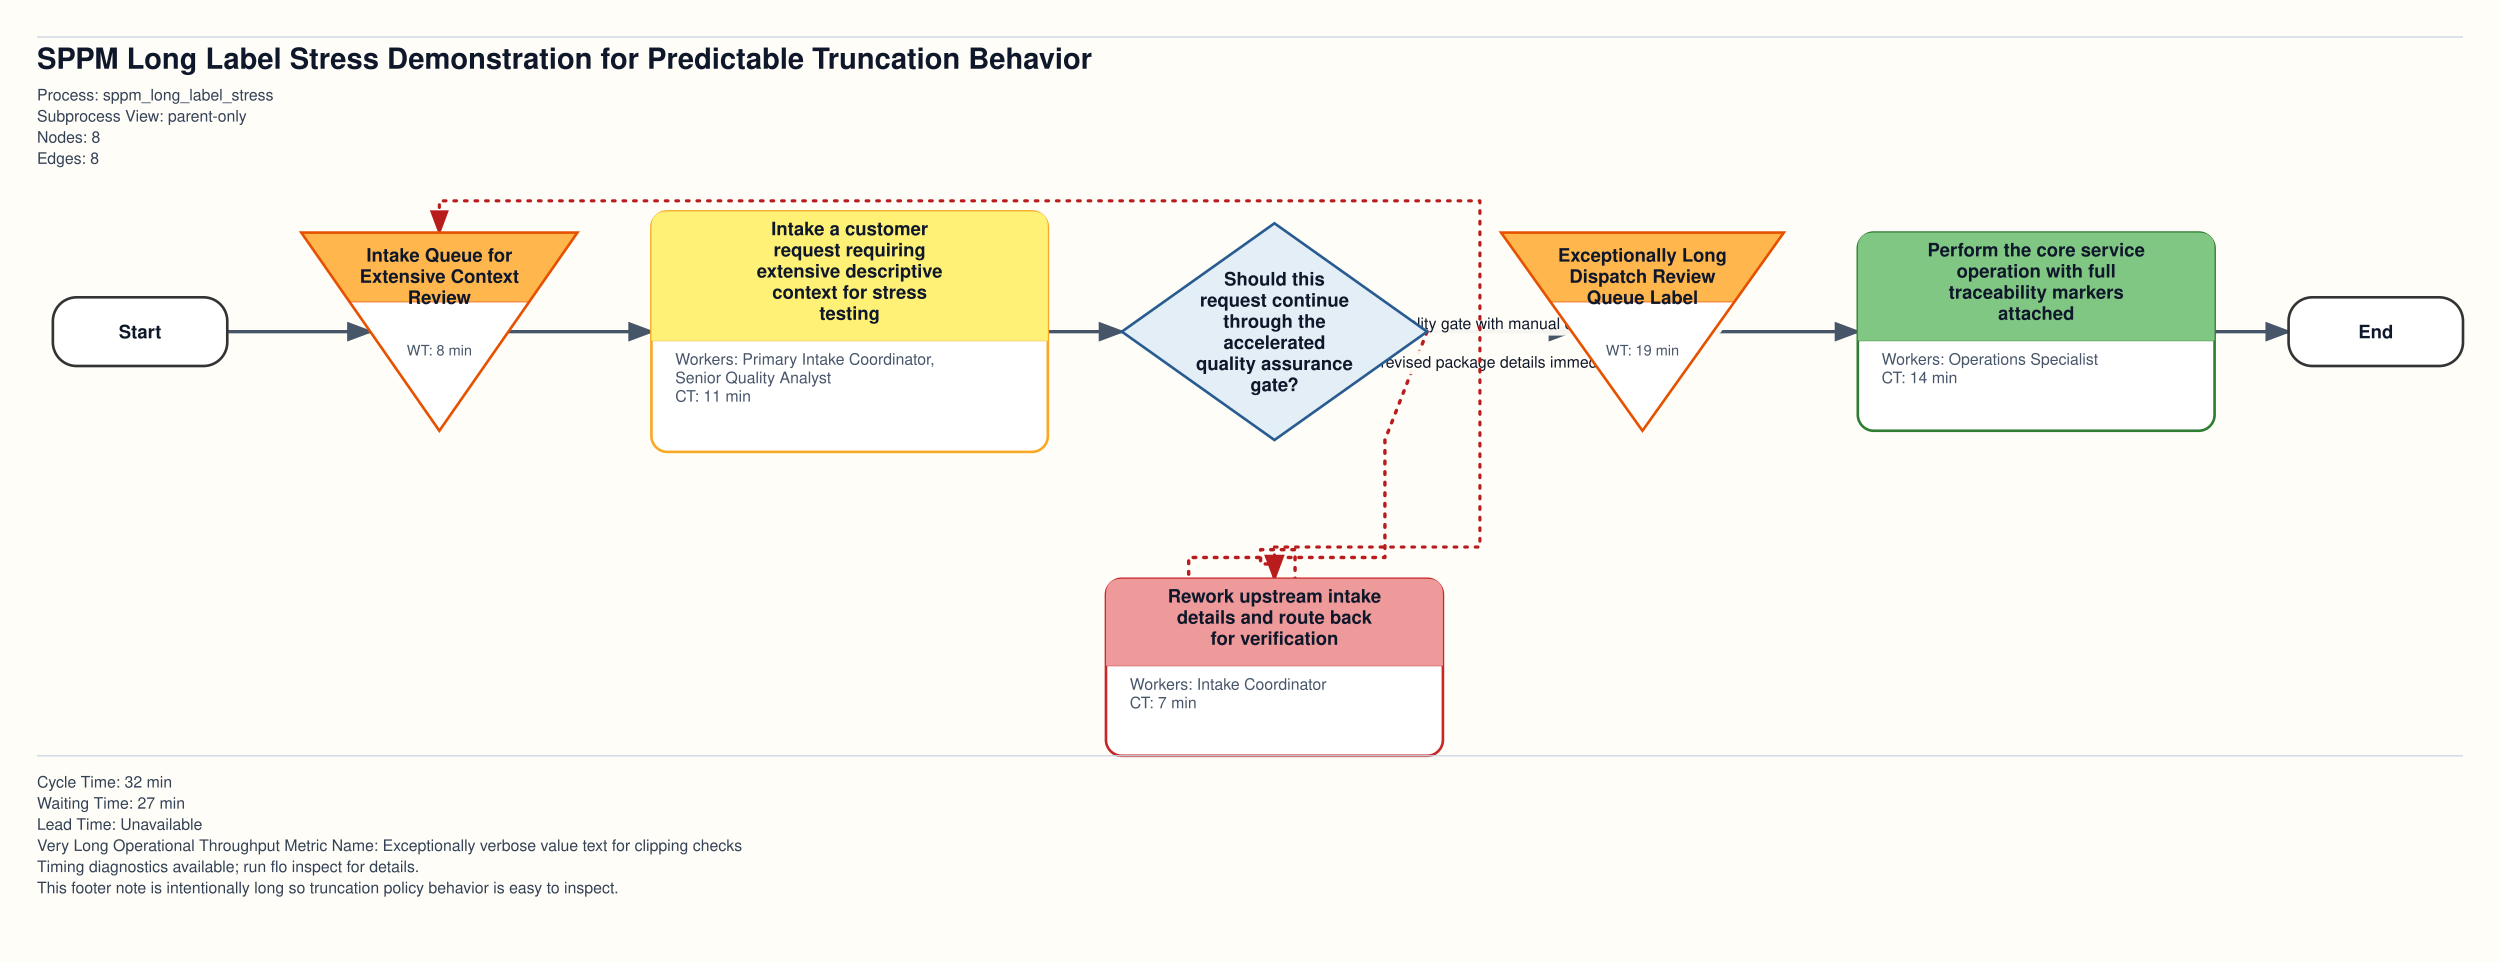
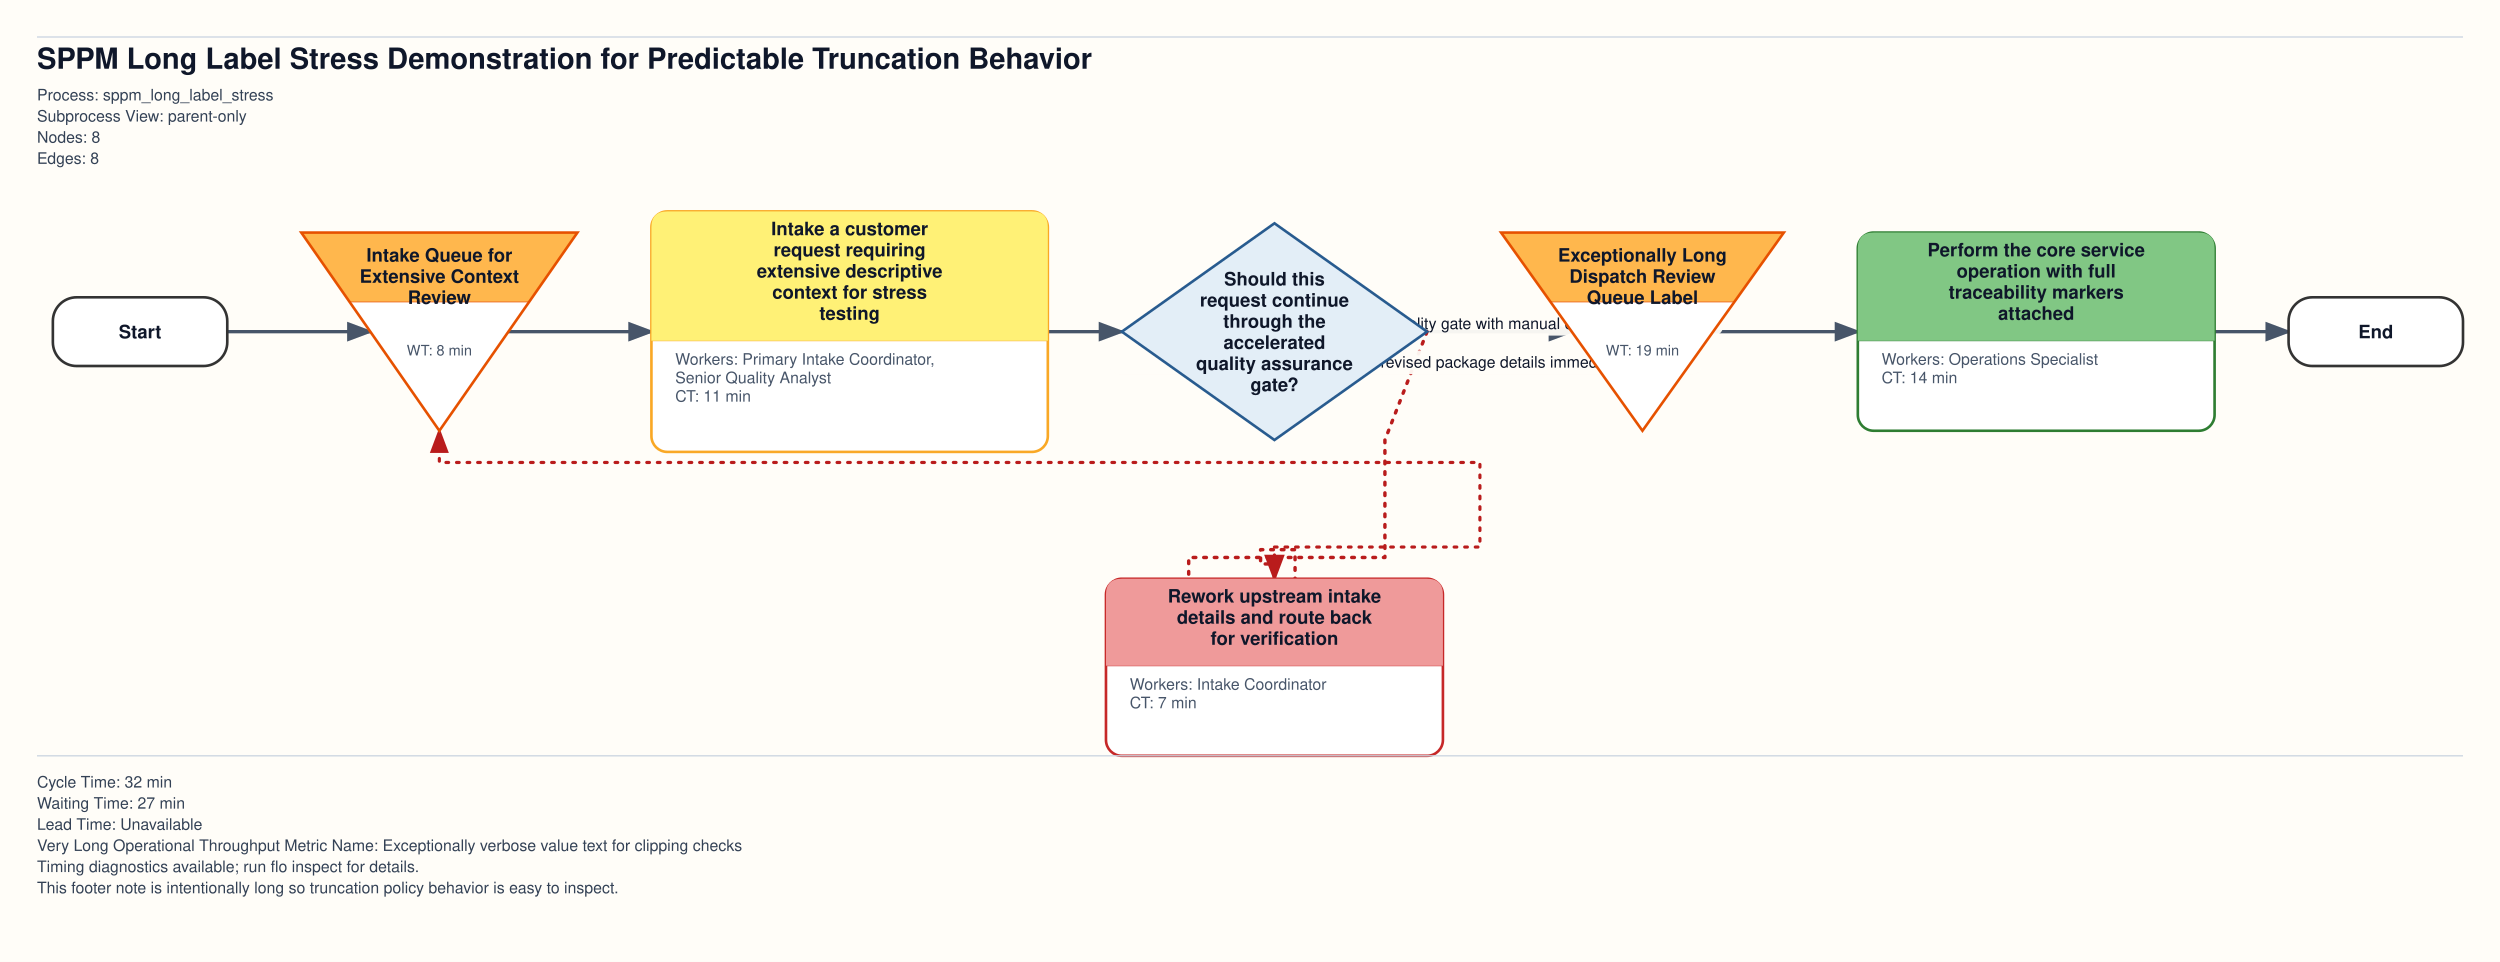
<svg xmlns="http://www.w3.org/2000/svg" width="1892" height="728" viewBox="0 0 1892 728" data-flo-artifact-kind="svg" data-flo-backend="svg" data-flo-diagram="sppm" data-flo-layout-engine="elk" role="img" aria-labelledby="flo-svg-title flo-svg-description" data-sppm-publication-page-id="main-p1">
  <defs>
    <marker id="flo-sppm-arrow" markerWidth="8" markerHeight="6" refX="7" refY="3" orient="auto" markerUnits="strokeWidth">
      <path d="M0,0 L8,3 L0,6 z" fill="#475569" />
    </marker>
    <marker id="flo-sppm-rework-arrow" markerWidth="8" markerHeight="6" refX="7" refY="3" orient="auto" markerUnits="strokeWidth">
      <path d="M0,0 L8,3 L0,6 z" fill="#b91c1c" />
    </marker>
  </defs>
  <rect width="100%" height="100%" fill="#fffdf8" />
  <g data-sppm-publication-band="header">
    <line x1="28.0" y1="28.0" x2="1864.0" y2="28.0" stroke="#cbd5e1" stroke-width="1" />
    <text x="28.0" y="52.0" font-family="Helvetica" font-size="22" font-weight="700" fill="#0f172a">SPPM Long Label Stress Demonstration for Predictable Truncation Behavior</text>
    <text x="28.0" y="76.0" font-family="Helvetica" font-size="12" fill="#334155">Process: sppm_long_label_stress</text>
    <text x="28.0" y="92.0" font-family="Helvetica" font-size="12" fill="#334155">Subprocess View: parent-only</text>
    <text x="28.0" y="108.0" font-family="Helvetica" font-size="12" fill="#334155">Nodes: 8</text>
    <text x="28.0" y="124.0" font-family="Helvetica" font-size="12" fill="#334155">Edges: 8</text>
  </g>
  <g transform="translate(28.0,148.0)">
    <g data-edge-source="intake" data-edge-target="quality_gate" data-edge-kind="direct">
      <polyline points="765.0,103.0 821.0,103.0" fill="none" stroke="#475569" stroke-width="2.5" stroke-linecap="round" stroke-linejoin="round" marker-end="url(#flo-sppm-arrow)" />
    </g>
    <g data-edge-source="intake_wait_queue" data-edge-target="intake" data-edge-kind="direct">
      <polyline points="356.8,103.0 465.0,103.0" fill="none" stroke="#475569" stroke-width="2.5" stroke-linecap="round" stroke-linejoin="round" marker-end="url(#flo-sppm-arrow)" />
    </g>
    <g data-edge-source="process" data-edge-target="end" data-edge-kind="direct">
      <polyline points="1648.0,103.0 1704.0,103.0" fill="none" stroke="#475569" stroke-width="2.5" stroke-linecap="round" stroke-linejoin="round" marker-end="url(#flo-sppm-arrow)" />
    </g>
    <g data-edge-source="process_queue" data-edge-target="process" data-edge-kind="direct">
      <polyline points="1268.5,103.0 1378.0,103.0" fill="none" stroke="#475569" stroke-width="2.5" stroke-linecap="round" stroke-linejoin="round" marker-end="url(#flo-sppm-arrow)" />
    </g>
    <g data-edge-source="quality_gate" data-edge-target="process_queue" data-edge-kind="direct">
      <polyline points="1052.0,103.0 1161.5,103.0" fill="none" stroke="#475569" stroke-width="2.5" stroke-linecap="round" stroke-linejoin="round" marker-end="url(#flo-sppm-arrow)" />
      <rect x="884.0" y="88.0" width="392.0" height="18.0" rx="7" fill="#fffdf8" fill-opacity="0.95" />
      <text x="1080.0" y="101.0" text-anchor="middle" font-family="Helvetica" font-size="12" fill="#0f172a">Continue through quality gate with manual oversight path</text>
    </g>
    <g data-edge-source="quality_gate" data-edge-target="rework" data-edge-kind="rework" data-edge-rework-variant="branch">
      <polyline points="1052.0,103.0 1020.1,185.0 1020.1,273.9 871.6,273.9 871.6,335.8 952.1,335.8 952.1,268.0 926.0,268.0 926.0,278.8 936.5,278.8 936.5,290.0" fill="none" stroke="#b91c1c" stroke-width="2.6" stroke-linecap="round" stroke-linejoin="round" marker-end="url(#flo-sppm-rework-arrow)" stroke-dasharray="2 6" />
      <rect x="811.8" y="117.2" width="448.0" height="18.0" rx="7" fill="#fffdf8" fill-opacity="0.95" />
      <text x="1035.8" y="130.2" text-anchor="middle" font-family="Helvetica" font-size="12" fill="#0f172a">Return to intake and request revised package details immediately</text>
    </g>
    <g data-edge-source="rework" data-edge-target="intake_wait_queue" data-edge-kind="rework" data-edge-rework-variant="return">
-       <polyline points="936.5,290.0 936.5,266.0 1092.0,266.0 1092.0,4.0 304.5,4.0 304.5,28.0" fill="none" stroke="#b91c1c" stroke-width="2.4" stroke-linecap="round" stroke-linejoin="round" marker-end="url(#flo-sppm-rework-arrow)" stroke-dasharray="2 6" />
+       <polyline points="936.5,290.0 936.5,266.0 1092.0,266.0 1092.0,202.0 304.5,202.0 304.5,178.0" fill="none" stroke="#b91c1c" stroke-width="2.4" stroke-linecap="round" stroke-linejoin="round" marker-end="url(#flo-sppm-rework-arrow)" stroke-dasharray="2 6" />
    </g>
    <g data-edge-source="start" data-edge-target="intake_wait_queue" data-edge-kind="direct">
      <polyline points="144.0,103.0 252.2,103.0" fill="none" stroke="#475569" stroke-width="2.5" stroke-linecap="round" stroke-linejoin="round" marker-end="url(#flo-sppm-arrow)" />
    </g>
    <g data-node-id="start" data-node-kind="start">
      <rect x="12.0" y="77.0" width="132.0" height="52.0" rx="18" fill="#FFFFFF" stroke="#333333" stroke-width="2" />
      <text x="78.0" y="108.0" text-anchor="middle" font-family="Helvetica" font-size="14" font-weight="600" fill="#0f172a">Start</text>
    </g>
    <g data-node-id="intake_wait_queue" data-node-kind="queue">
      <polygon data-node-queue-body="true" points="200.0,28.0 409.0,28.0 304.5,178.0" fill="#FFFFFF" stroke="none" />
      <polygon data-node-queue-color-band="true" points="200.0,28.0 409.0,28.0 372.4,80.5 236.6,80.5" fill="#FFB74D" stroke="none" />
      <line data-node-queue-divider="true" x1="236.6" y1="80.5" x2="372.4" y2="80.5" stroke="#E65100" stroke-width="1" opacity="0.55" />
      <polygon data-node-queue-outline="true" points="200.0,28.0 409.0,28.0 304.5,178.0" fill="none" stroke="#E65100" stroke-width="2" />
      <text x="304.5" y="50.0" text-anchor="middle" font-family="Helvetica" font-size="14" font-weight="600" fill="#0f172a">Intake Queue for</text>
      <text x="304.5" y="66.0" text-anchor="middle" font-family="Helvetica" font-size="14" font-weight="600" fill="#0f172a">Extensive Context</text>
      <text x="304.5" y="82.0" text-anchor="middle" font-family="Helvetica" font-size="14" font-weight="600" fill="#0f172a">Review</text>
      <text x="304.5" y="121.0" text-anchor="middle" font-family="Helvetica" font-size="11" font-weight="400" fill="#475569">WT: 8 min</text>
    </g>
    <g data-node-id="intake" data-node-kind="task">
      <rect x="465.0" y="12.0" width="300.0" height="182.0" rx="12" fill="white" stroke="#F9A825" stroke-width="2" />
      <path data-node-header="top-rounded" d="M 477.0 12.0 L 753.0 12.0 Q 765.0 12.0 765.0 24.0 L 765.0 110.0 L 465.0 110.0 L 465.0 24.0 Q 465.0 12.0 477.0 12.0 Z" fill="#FFF176" stroke="none" />
      <line x1="465.0" y1="110.0" x2="765.0" y2="110.0" stroke="#F9A825" stroke-width="1" opacity="0.35" />
      <text x="615.0" y="30.0" text-anchor="middle" font-family="Helvetica" font-size="14" font-weight="600" fill="#0f172a">Intake a customer</text>
      <text x="615.0" y="46.0" text-anchor="middle" font-family="Helvetica" font-size="14" font-weight="600" fill="#0f172a">request requiring</text>
      <text x="615.0" y="62.0" text-anchor="middle" font-family="Helvetica" font-size="14" font-weight="600" fill="#0f172a">extensive descriptive</text>
      <text x="615.0" y="78.0" text-anchor="middle" font-family="Helvetica" font-size="14" font-weight="600" fill="#0f172a">context for stress</text>
      <text x="615.0" y="94.0" text-anchor="middle" font-family="Helvetica" font-size="14" font-weight="600" fill="#0f172a">testing</text>
      <text x="483.0" y="128.0" text-anchor="start" font-family="Helvetica" font-size="12" font-weight="400" fill="#475569">Workers: Primary Intake Coordinator,</text>
      <text x="483.0" y="142.0" text-anchor="start" font-family="Helvetica" font-size="12" font-weight="400" fill="#475569">Senior Quality Analyst</text>
      <text x="483.0" y="156.0" text-anchor="start" font-family="Helvetica" font-size="12" font-weight="400" fill="#475569">CT: 11 min</text>
    </g>
    <g data-node-id="quality_gate" data-node-kind="decision">
      <polygon points="936.5,21.0 1052.0,103.0 936.5,185.0 821.0,103.0" fill="#E3EEF7" stroke="#285B8F" stroke-width="2" />
      <text x="936.5" y="68.0" text-anchor="middle" font-family="Helvetica" font-size="14" font-weight="600" fill="#0f172a">Should this</text>
      <text x="936.5" y="84.0" text-anchor="middle" font-family="Helvetica" font-size="14" font-weight="600" fill="#0f172a">request continue</text>
      <text x="936.5" y="100.0" text-anchor="middle" font-family="Helvetica" font-size="14" font-weight="600" fill="#0f172a">through the</text>
      <text x="936.5" y="116.0" text-anchor="middle" font-family="Helvetica" font-size="14" font-weight="600" fill="#0f172a">accelerated</text>
      <text x="936.5" y="132.0" text-anchor="middle" font-family="Helvetica" font-size="14" font-weight="600" fill="#0f172a">quality assurance</text>
      <text x="936.5" y="148.0" text-anchor="middle" font-family="Helvetica" font-size="14" font-weight="600" fill="#0f172a">gate?</text>
    </g>
    <g data-node-id="process_queue" data-node-kind="queue">
      <polygon data-node-queue-body="true" points="1108.0,28.0 1322.0,28.0 1215.0,178.0" fill="#FFFFFF" stroke="none" />
      <polygon data-node-queue-color-band="true" points="1108.0,28.0 1322.0,28.0 1284.5,80.5 1145.5,80.5" fill="#FFB74D" stroke="none" />
      <line data-node-queue-divider="true" x1="1145.5" y1="80.5" x2="1284.5" y2="80.5" stroke="#E65100" stroke-width="1" opacity="0.55" />
      <polygon data-node-queue-outline="true" points="1108.0,28.0 1322.0,28.0 1215.0,178.0" fill="none" stroke="#E65100" stroke-width="2" />
      <text x="1215.0" y="50.0" text-anchor="middle" font-family="Helvetica" font-size="14" font-weight="600" fill="#0f172a">Exceptionally Long</text>
      <text x="1215.0" y="66.0" text-anchor="middle" font-family="Helvetica" font-size="14" font-weight="600" fill="#0f172a">Dispatch Review</text>
      <text x="1215.0" y="82.0" text-anchor="middle" font-family="Helvetica" font-size="14" font-weight="600" fill="#0f172a">Queue Label</text>
      <text x="1215.0" y="121.0" text-anchor="middle" font-family="Helvetica" font-size="11" font-weight="400" fill="#475569">WT: 19 min</text>
    </g>
    <g data-node-id="process" data-node-kind="task">
      <rect x="1378.0" y="28.0" width="270.0" height="150.0" rx="12" fill="white" stroke="#2E7D32" stroke-width="2" />
      <path data-node-header="top-rounded" d="M 1390.0 28.0 L 1636.0 28.0 Q 1648.0 28.0 1648.0 40.0 L 1648.0 110.0 L 1378.0 110.0 L 1378.0 40.0 Q 1378.0 28.0 1390.0 28.0 Z" fill="#81C784" stroke="none" />
      <line x1="1378.0" y1="110.0" x2="1648.0" y2="110.0" stroke="#2E7D32" stroke-width="1" opacity="0.35" />
      <text x="1513.0" y="46.0" text-anchor="middle" font-family="Helvetica" font-size="14" font-weight="600" fill="#0f172a">Perform the core service</text>
      <text x="1513.0" y="62.0" text-anchor="middle" font-family="Helvetica" font-size="14" font-weight="600" fill="#0f172a">operation with full</text>
      <text x="1513.0" y="78.0" text-anchor="middle" font-family="Helvetica" font-size="14" font-weight="600" fill="#0f172a">traceability markers</text>
      <text x="1513.0" y="94.0" text-anchor="middle" font-family="Helvetica" font-size="14" font-weight="600" fill="#0f172a">attached</text>
      <text x="1396.0" y="128.0" text-anchor="start" font-family="Helvetica" font-size="12" font-weight="400" fill="#475569">Workers: Operations Specialist</text>
      <text x="1396.0" y="142.0" text-anchor="start" font-family="Helvetica" font-size="12" font-weight="400" fill="#475569">CT: 14 min</text>
    </g>
    <g data-node-id="rework" data-node-kind="task">
      <rect x="809.0" y="290.0" width="255.0" height="134.0" rx="12" fill="white" stroke="#C62828" stroke-width="2" />
      <path data-node-header="top-rounded" d="M 821.0 290.0 L 1052.0 290.0 Q 1064.0 290.0 1064.0 302.0 L 1064.0 356.0 L 809.0 356.0 L 809.0 302.0 Q 809.0 290.0 821.0 290.0 Z" fill="#EF9A9A" stroke="none" />
      <line x1="809.0" y1="356.0" x2="1064.0" y2="356.0" stroke="#C62828" stroke-width="1" opacity="0.35" />
      <text x="936.5" y="308.0" text-anchor="middle" font-family="Helvetica" font-size="14" font-weight="600" fill="#0f172a">Rework upstream intake</text>
      <text x="936.5" y="324.0" text-anchor="middle" font-family="Helvetica" font-size="14" font-weight="600" fill="#0f172a">details and route back</text>
      <text x="936.5" y="340.0" text-anchor="middle" font-family="Helvetica" font-size="14" font-weight="600" fill="#0f172a">for verification</text>
      <text x="827.0" y="374.0" text-anchor="start" font-family="Helvetica" font-size="12" font-weight="400" fill="#475569">Workers: Intake Coordinator</text>
      <text x="827.0" y="388.0" text-anchor="start" font-family="Helvetica" font-size="12" font-weight="400" fill="#475569">CT: 7 min</text>
    </g>
    <g data-node-id="end" data-node-kind="end">
      <rect x="1704.0" y="77.0" width="132.0" height="52.0" rx="18" fill="#FFFFFF" stroke="#333333" stroke-width="2" />
      <text x="1770.0" y="108.0" text-anchor="middle" font-family="Helvetica" font-size="14" font-weight="600" fill="#0f172a">End</text>
    </g>
  </g>
  <g data-sppm-publication-band="footer">
    <line x1="28.0" y1="572.0" x2="1864.0" y2="572.0" stroke="#cbd5e1" stroke-width="1" />
    <text x="28.0" y="596.0" font-family="Helvetica" font-size="12" fill="#334155">Cycle Time: 32 min</text>
    <text x="28.0" y="612.0" font-family="Helvetica" font-size="12" fill="#334155">Waiting Time: 27 min</text>
    <text x="28.0" y="628.0" font-family="Helvetica" font-size="12" fill="#334155">Lead Time: Unavailable</text>
    <text x="28.0" y="644.0" font-family="Helvetica" font-size="12" fill="#334155">Very Long Operational Throughput Metric Name: Exceptionally verbose value text for clipping checks</text>
    <text x="28.0" y="660.0" font-family="Helvetica" font-size="12" fill="#334155">Timing diagnostics available; run flo inspect for details.</text>
    <text x="28.0" y="676.0" font-family="Helvetica" font-size="12" fill="#334155">This footer note is intentionally long so truncation policy behavior is easy to inspect.</text>
  </g>
</svg>
